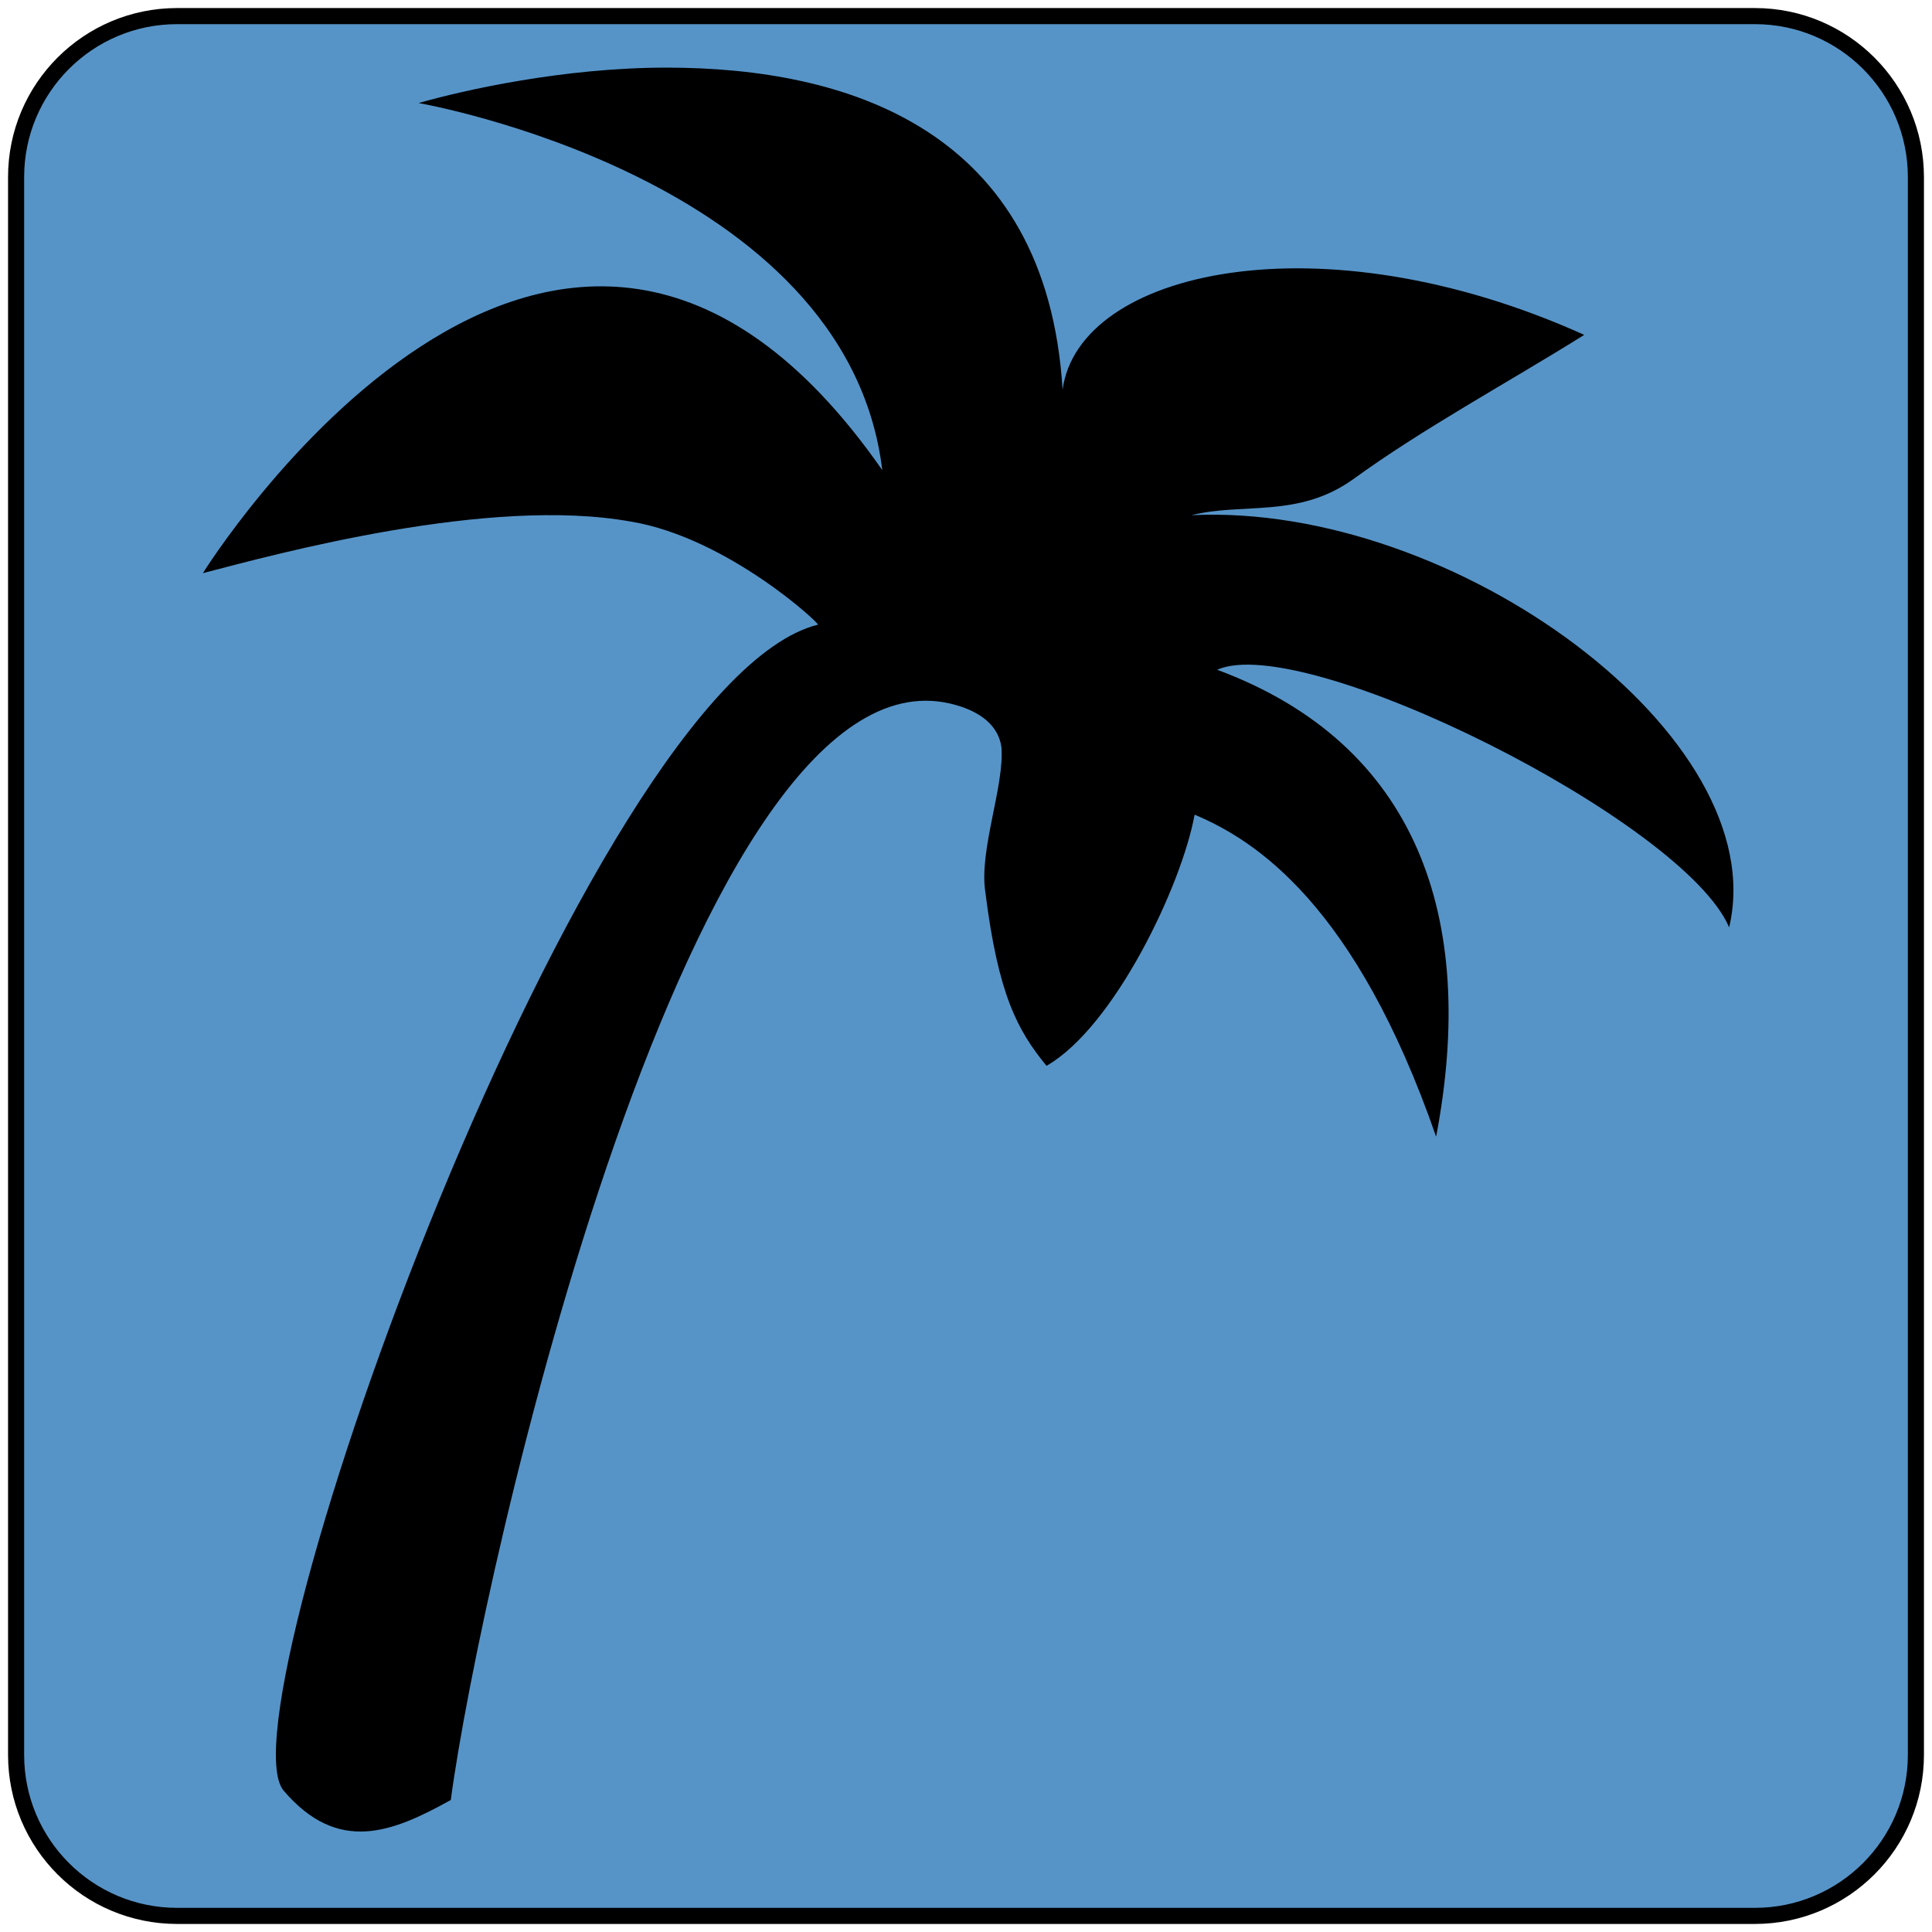
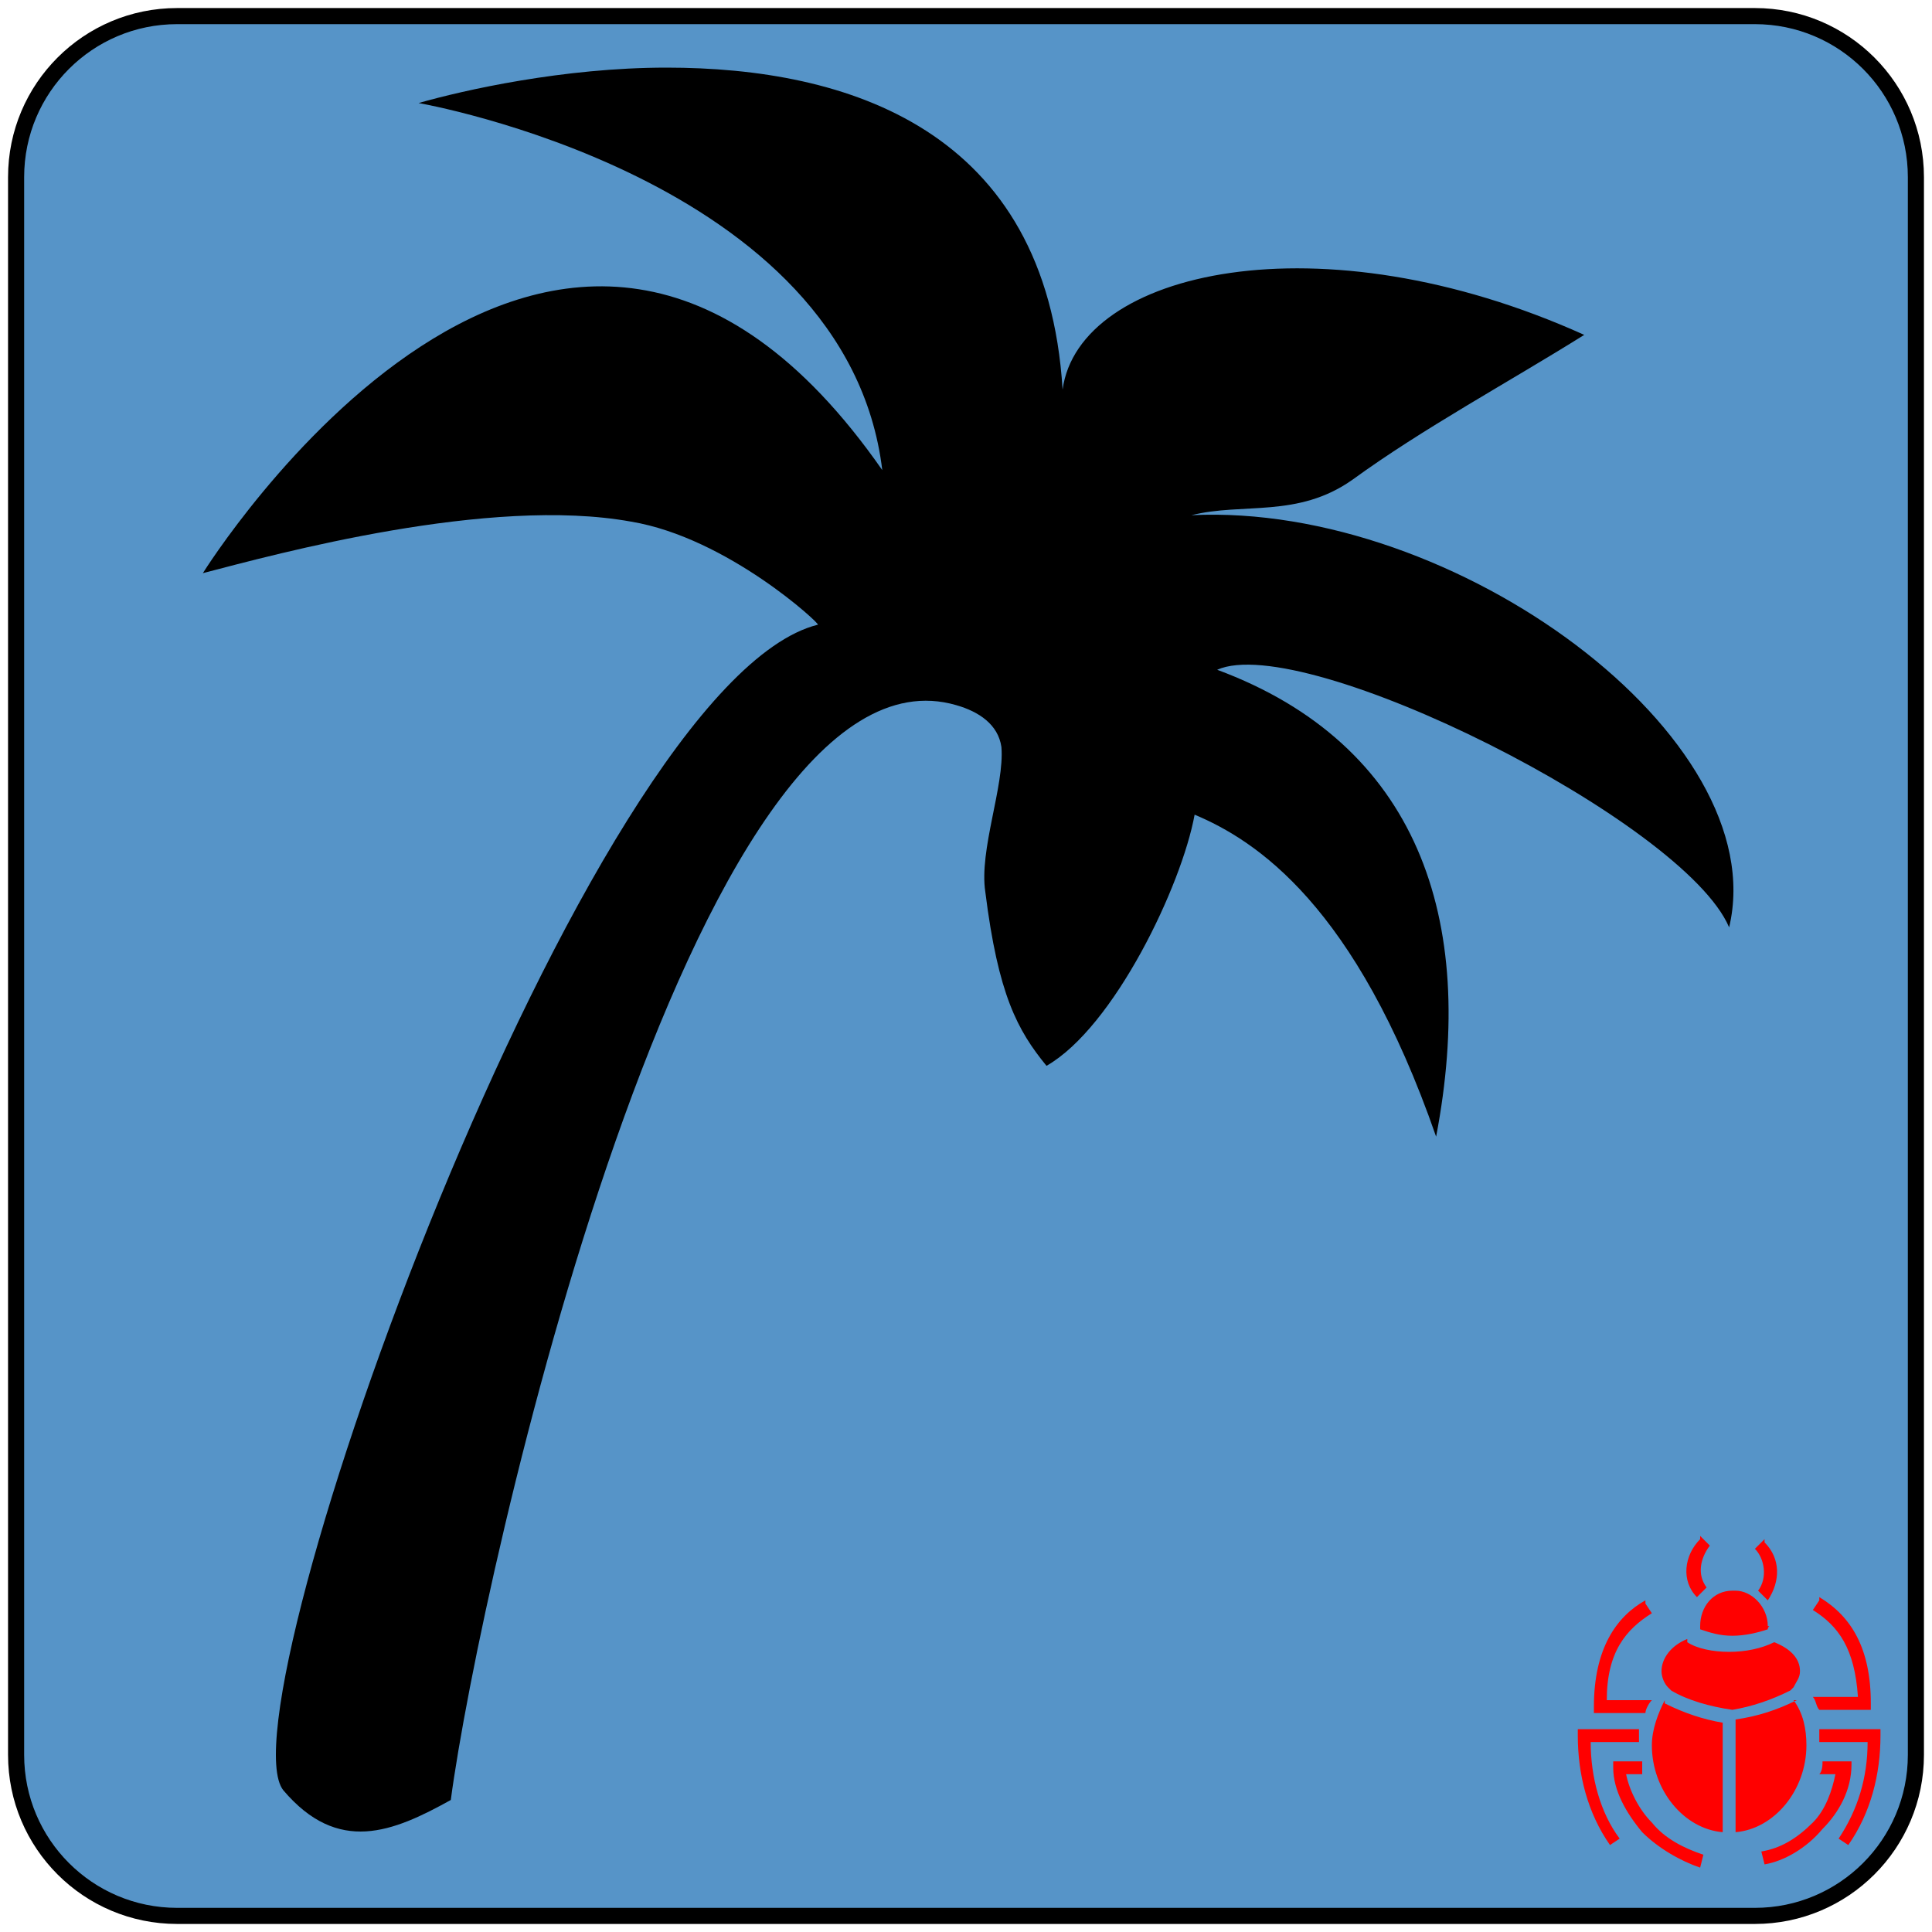
<svg xmlns="http://www.w3.org/2000/svg" height="60" width="60" viewbox="0 0 60 60">
  <rect x="0.5" y="0.5" width="59" height="59" rx="5" ry="5" style="fill:#5694c8;stroke:#000000;stroke-width:0.5px" />
  <path d="m 20.7,2.1 c -3.2,0.0 -6.3,0.7 -7.7,1.1 0,0 13.3,2.3 14.4,11.4 C 17.3,0.1 6.3,17.8 6.3,17.8 c 2.3,-0.6 8.9,-2.4 13.3,-1.6 3.0,0.5 5.9,3.2 5.8,3.2 -7.2,1.8 -18.6,33.7 -16.6,36.2 1.7,2.0 3.4,1.3 5.2,0.3 0.9,-6.8 7.5,-36.4 15.7,-34.0 0.0,0.0 0.0,0.0 0.0,0 0.7,0.2 1.3,0.6 1.4,1.3 0.1,1.2 -0.7,3.2 -0.5,4.5 0.4,3.2 1.0,4.3 1.9,5.4 2.1,-1.2 4.2,-5.6 4.6,-7.8 1.9,0.8 5.0,2.8 7.5,10.0 1.3,-6.8 -0.6,-12.2 -6.8,-14.5 2.7,-1.2 14.5,4.7 15.9,8.0 1.4,-5.9 -8.5,-13.2 -16.7,-12.8 1.6,-0.4 3.3,0.1 5.0,-1.1 2.2,-1.6 4.8,-3.0 7.2,-4.5 C 41.0,6.7 33.5,8.4 33.0,12.1 32.5,4.0 26.3,2.1 20.7,2.1 Z" style="fill:#000000;stroke:none" />
+   <path d="m 52.8,47.8 c -0.5,0.5 -0.6,1.3 -0.1,1.8 0.1,-0.1 0.2,-0.2 0.3,-0.3 -0.3,-0.4 -0.2,-0.9 0.1,-1.3 l -0.3,-0.3 z m 2.0,0 -0.3,0.3 c 0.3,0.3 0.4,0.9 0.1,1.3 0.1,0.1 0.2,0.2 0.3,0.3 0.4,-0.6 0.4,-1.3 -0.1,-1.8 z m -1.0,1.6 c -0.6,0.0 -1.0,0.5 -1.0,1.1 0.0,0.0 0.0,0.0 0.0,0.1 l 0.0,0.0 c 0.3,0.1 0.6,0.2 1.0,0.2 0.4,0.0 0.8,-0.1 1.1,-0.2 l 0.0,-0.0 c 0.0,-0.1 0.1,-0.1 0.0,-0.1 0,-0.6 -0.5,-1.1 -1.0,-1.1 z m -2.7,0.3 c -0.9,0.5 -1.6,1.5 -1.6,3.3 v 0.2 h 1.6 c 0.0,-0.1 0.1,-0.3 0.2,-0.4 h -1.4 c 0.0,-1.5 0.6,-2.2 1.4,-2.7 l -0.2,-0.3 z m 5.4,0 -0.2,0.3 c 0.8,0.5 1.3,1.2 1.4,2.7 h -1.4 c 0.1,0.1 0.1,0.3 0.2,0.4 h 1.6 v -0.2 c 0,-1.7 -0.6,-2.7 -1.6,-3.3 z m -4.1,1.2 c -0.5,0.2 -0.8,0.6 -0.8,1.0 0.0,0.2 0.1,0.4 0.2,0.5 l 0.1,0.1 c 0.5,0.3 1.2,0.5 1.9,0.6 0.6,-0.1 1.2,-0.3 1.8,-0.6 l 0.1,-0.1 c 0.1,-0.2 0.2,-0.3 0.2,-0.5 0,-0.4 -0.3,-0.7 -0.8,-0.9 -0.4,0.2 -0.9,0.3 -1.4,0.3 -0.5,0.0 -1.0,-0.1 -1.3,-0.3 z m 3.4,1.9 c -0.6,0.3 -1.2,0.5 -1.9,0.6 v 3.5 c 1.2,-0.1 2.2,-1.3 2.2,-2.7 0,-0.5 -0.1,-1.0 -0.4,-1.4 z m -4.1,0.0 c -0.2,0.4 -0.4,0.9 -0.4,1.4 0,1.4 1.0,2.6 2.2,2.7 V 53.5 C 52.9,53.4 52.3,53.2 51.7,52.9 Z M 49.0,53.7 v 0.2 c 0,1.2 0.3,2.4 1.0,3.4 l 0.3,-0.2 c -0.6,-0.8 -0.9,-1.9 -0.9,-3.0 h 1.5 c 0.0,-0.1 0.0,-0.3 0.0,-0.4 h -2.0 z m 7.5,0 c 0.0,0.1 0.0,0.3 0.0,0.4 h 1.5 c 0.0,1.1 -0.3,2.1 -0.9,3.0 l 0.3,0.2 c 0.7,-1.0 1.0,-2.2 1.0,-3.4 v -0.2 h -2.0 z m -6.4,1.0 v 0.2 c 0,0.7 0.4,1.4 0.9,2.0 0.5,0.5 1.2,0.9 1.8,1.1 l 0.1,-0.4 C 52.3,57.4 51.7,57.1 51.3,56.6 50.9,56.2 50.6,55.6 50.5,55.1 h 0.5 C 51.0,55.0 51.0,54.8 51.0,54.7 h -0.9 z m 6.5,0 c 0.0,0.1 0.0,0.3 -0.1,0.4 h 0.5 c -0.1,0.5 -0.3,1.1 -0.7,1.5 -0.5,0.5 -1.0,0.8 -1.6,0.9 l 0.1,0.4 c 0.6,-0.1 1.3,-0.5 1.8,-1.1 0.5,-0.5 0.9,-1.2 0.9,-2.0 V 54.7 H 56.6 Z" style="fill:#ff0000;stoke:none" />
</svg>
